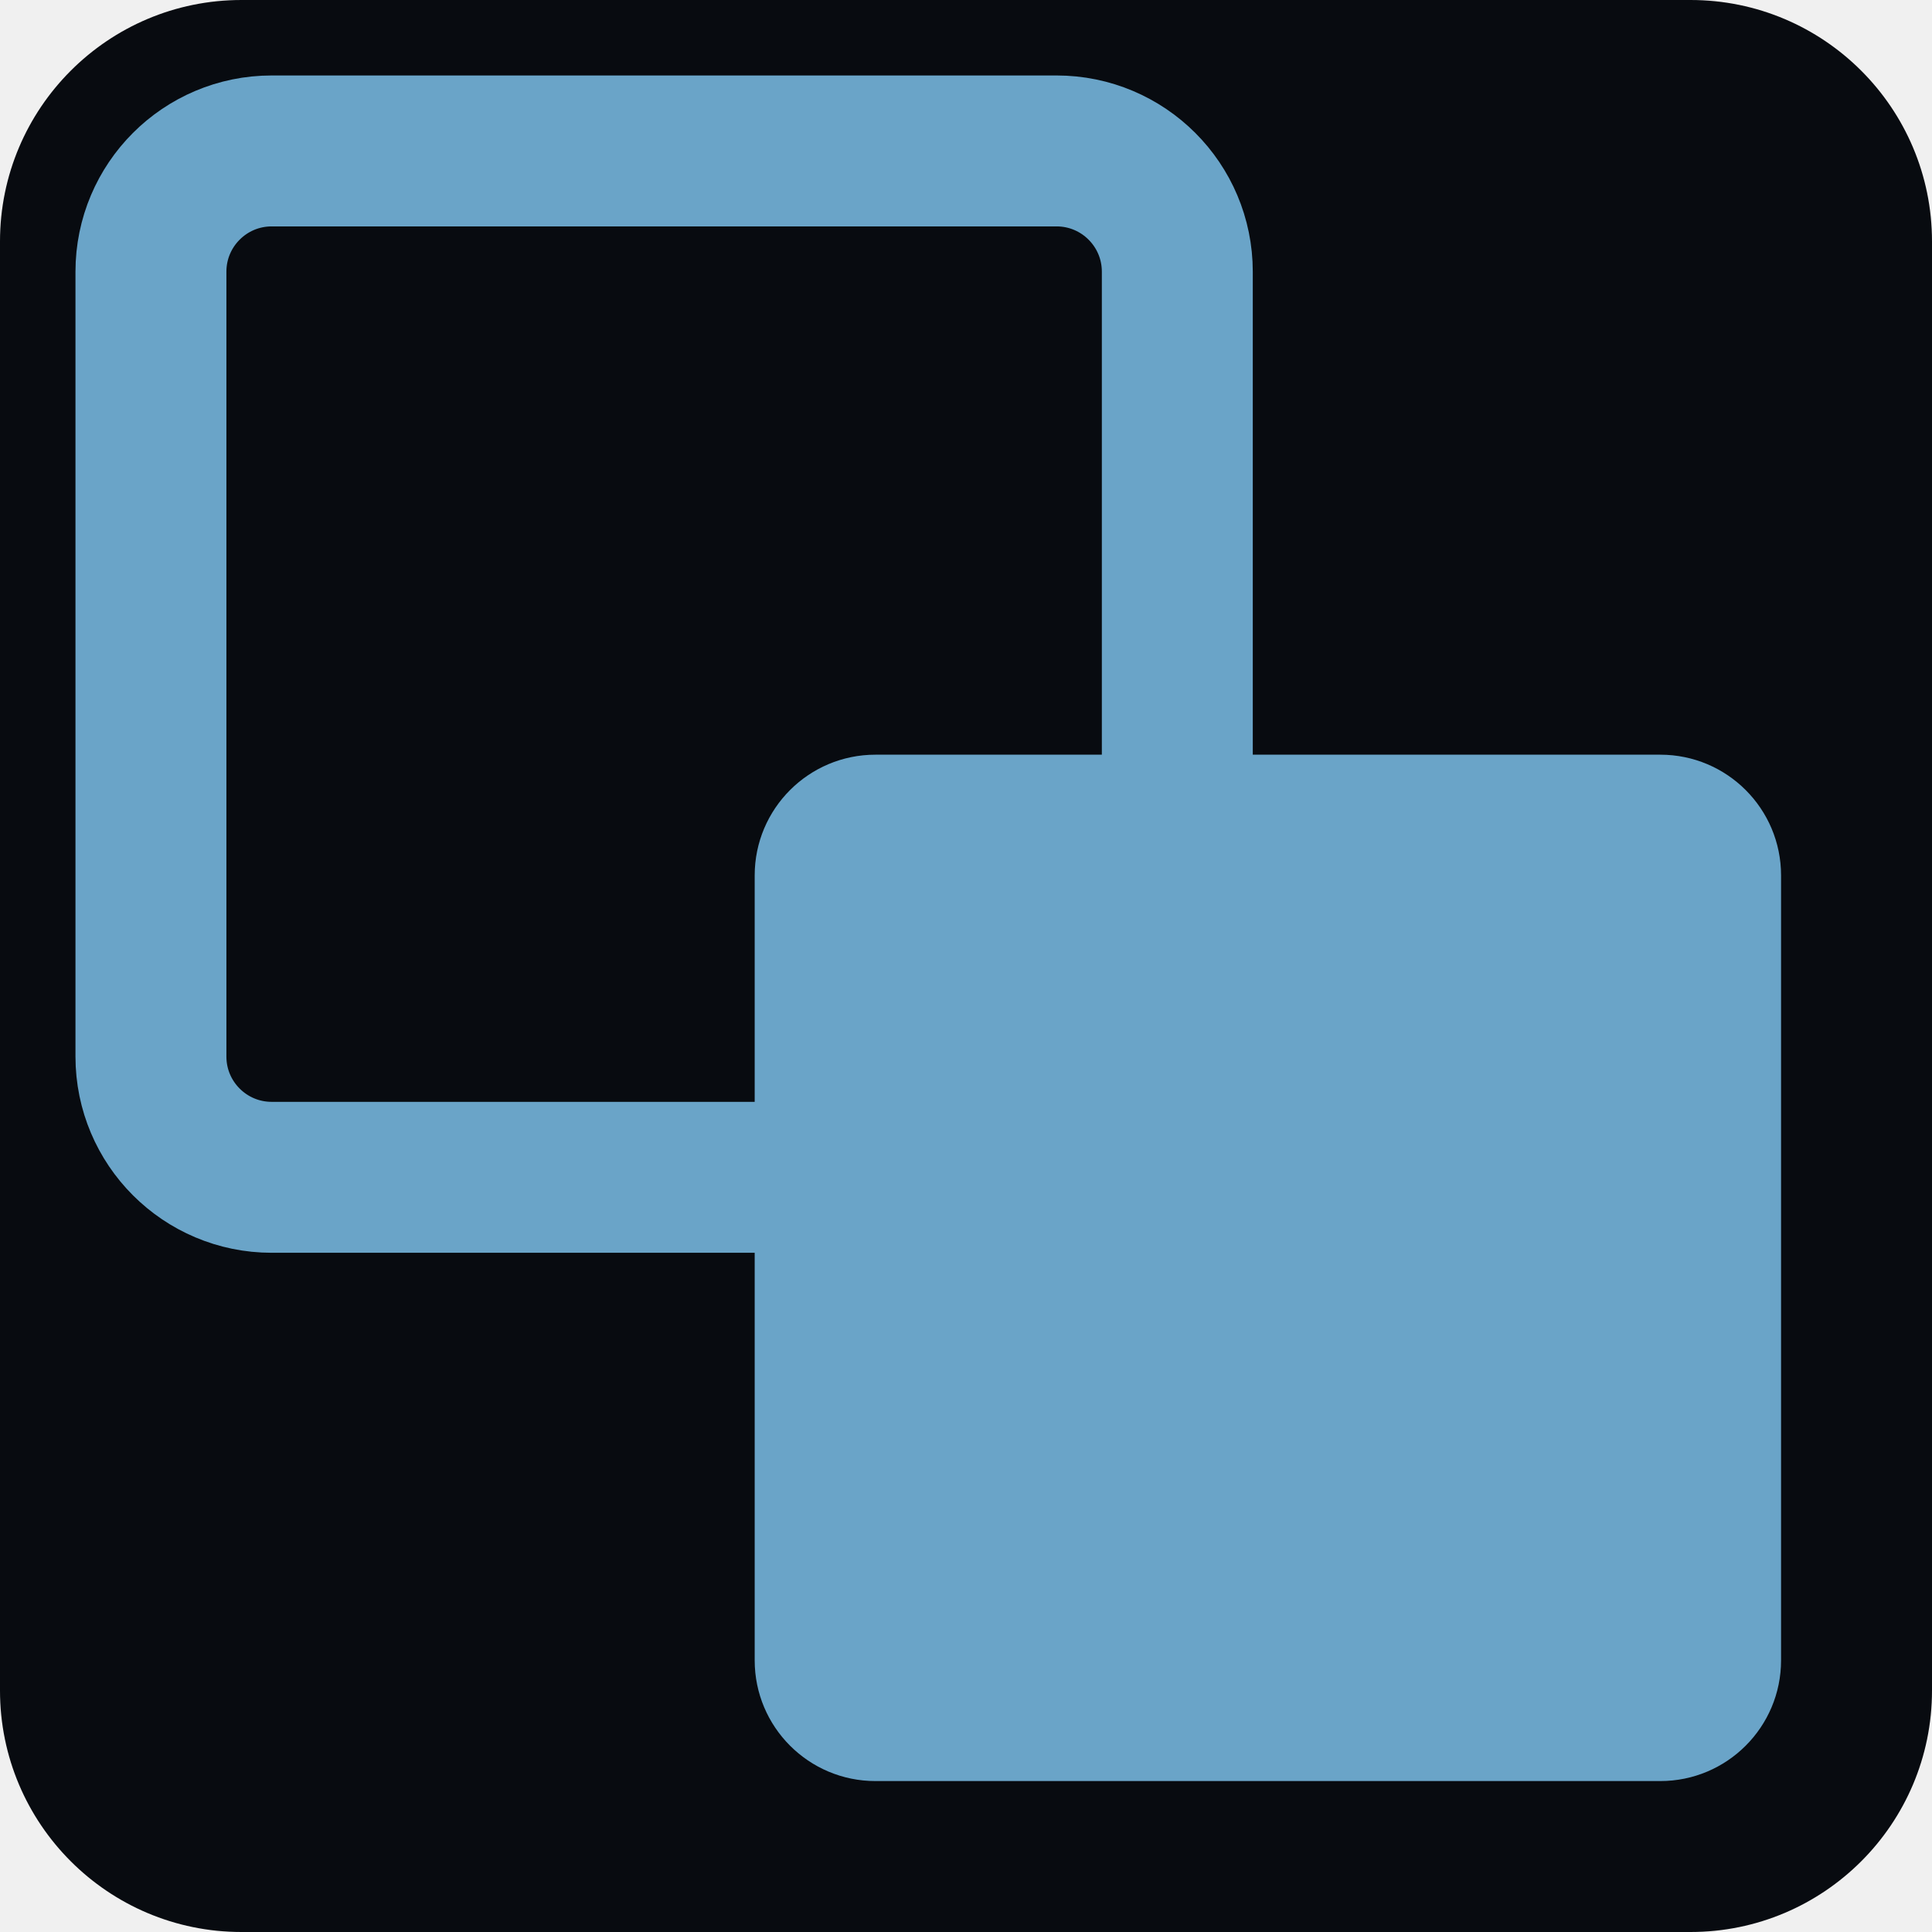
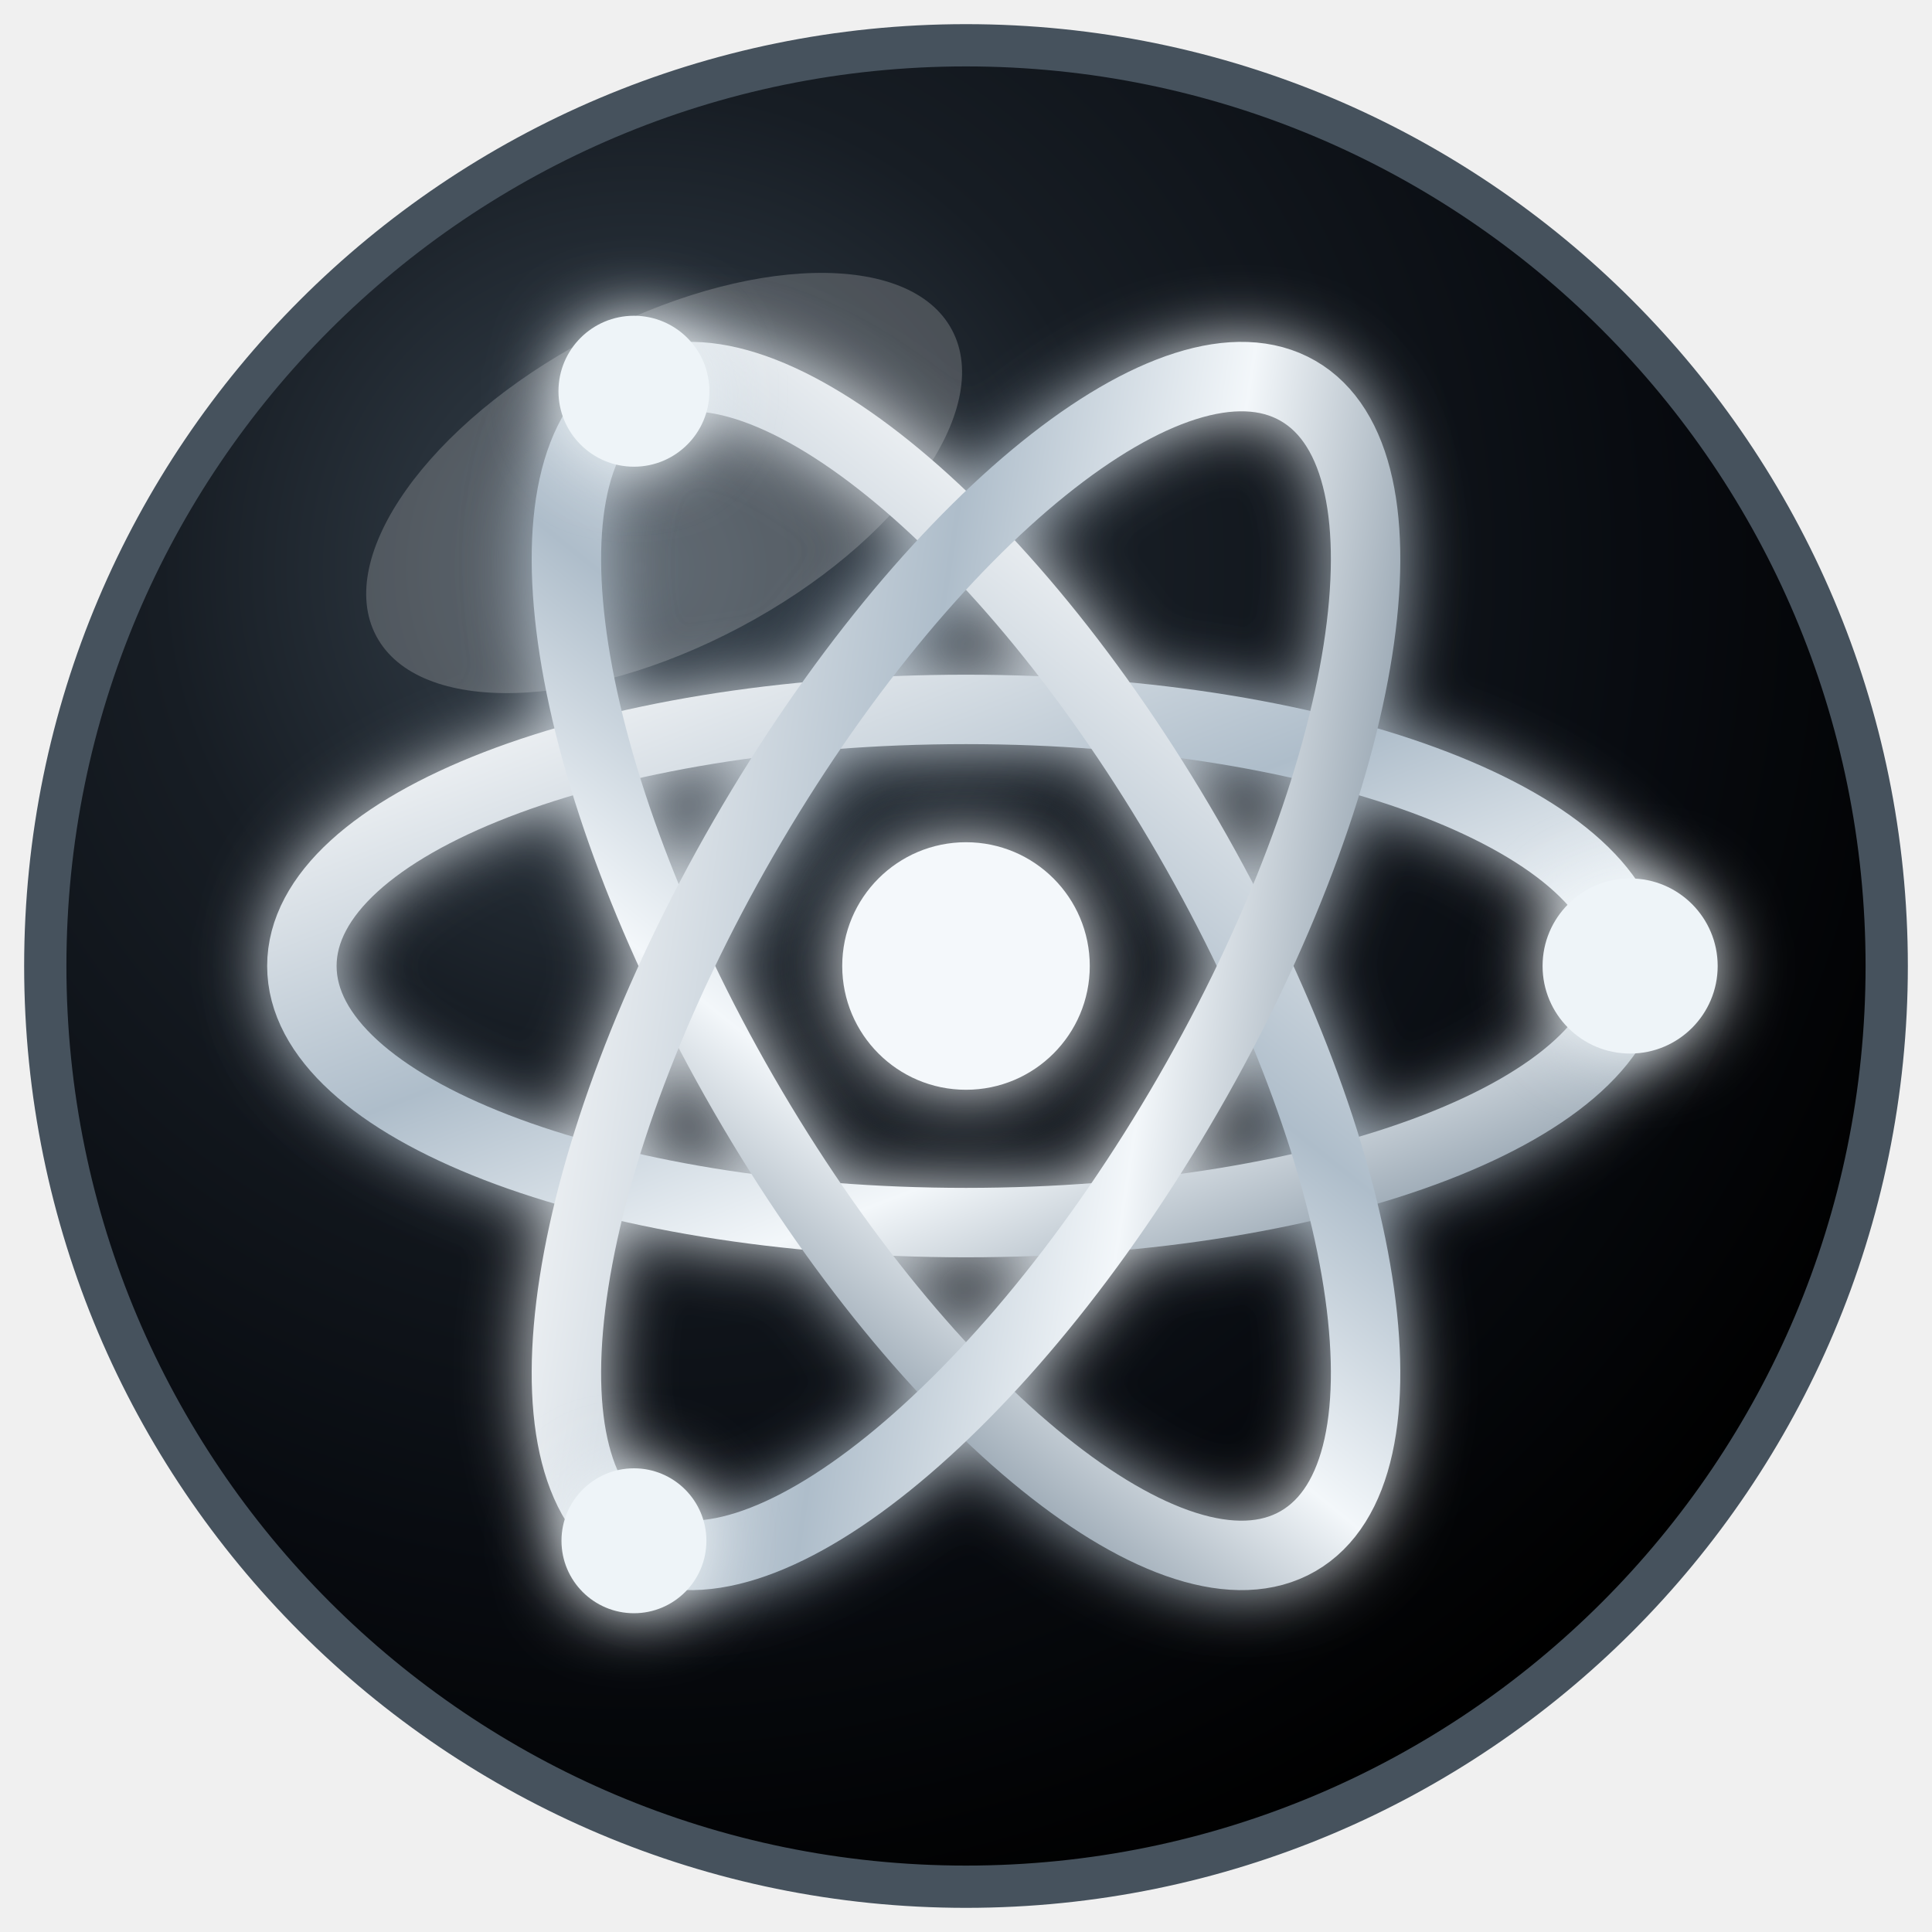
- <svg xmlns="http://www.w3.org/2000/svg" viewBox="0 0 16 16" fill="none">
-   <rect width="16" height="16" rx="2" fill="#080b10" />
-   <rect x="1.25" y="1.25" width="8.5" height="8.5" rx="1" stroke="#6aa4c8" stroke-width="1.25" />
-   <rect x="6.25" y="6.25" width="8.5" height="8.5" rx="1" fill="#6aa4c8" />
+ <svg xmlns="http://www.w3.org/2000/svg" viewBox="0 0 32 32" role="img" aria-label="Work Sync atom">
+   <defs>
+     <radialGradient id="orb" cx="32%" cy="28%" r="78%">
+       <stop offset="0" stop-color="#394550" />
+       <stop offset=".34" stop-color="#171d24" />
+       <stop offset=".72" stop-color="#080b10" />
+       <stop offset="1" stop-color="#000" />
+     </radialGradient>
+     <linearGradient id="chrome" x1="0" y1="0" x2="1" y2="1">
+       <stop stop-color="#ffffff" />
+       <stop offset=".42" stop-color="#aebdca" />
+       <stop offset=".7" stop-color="#f3f7fa" />
+       <stop offset="1" stop-color="#718393" />
+     </linearGradient>
+     <filter id="glow" x="-60%" y="-60%" width="220%" height="220%">
+       <feGaussianBlur stdDeviation=".55" result="blur" />
+       <feMerge>
+         <feMergeNode in="blur" />
+         <feMergeNode in="SourceGraphic" />
+       </feMerge>
+     </filter>
+   </defs>
+   <circle cx="16" cy="16" r="15.25" fill="url(#orb)" stroke="#46525d" stroke-width=".7" />
+   <ellipse cx="11" cy="8" rx="5.4" ry="2.7" fill="#fff" opacity=".2" transform="rotate(-28 11 8)" />
+   <g class="atom" fill="none" stroke="url(#chrome)" stroke-width="1.15" stroke-linecap="round" filter="url(#glow)">
+     <ellipse cx="16" cy="16" rx="11" ry="4.25" />
+     <ellipse cx="16" cy="16" rx="11" ry="4.25" transform="rotate(60 16 16)" />
+     <ellipse cx="16" cy="16" rx="11" ry="4.25" transform="rotate(-60 16 16)" />
+   </g>
+   <g class="electrons" fill="#eef4f8" filter="url(#glow)">
+     <circle cx="27" cy="16" r="1.45" />
+     <circle cx="10.5" cy="6.48" r="1.25" />
+     <circle cx="10.5" cy="25.52" r="1.2" />
+   </g>
+   <circle cx="16" cy="16" r="2.05" fill="#f4f8fb" filter="url(#glow)" />
+   <style>
+     .atom { transform-origin: 16px 16px; animation: atom-spin 3.2s linear infinite; }
+     .electrons { transform-origin: 16px 16px; animation: electron-spin 2.4s linear infinite reverse; }
+     @keyframes atom-spin { to { transform: rotate(360deg); } }
+     @keyframes electron-spin { to { transform: rotate(360deg); } }
+     @media (prefers-reduced-motion: reduce) { .atom, .electrons { animation: none; } }
+   </style>
</svg>
